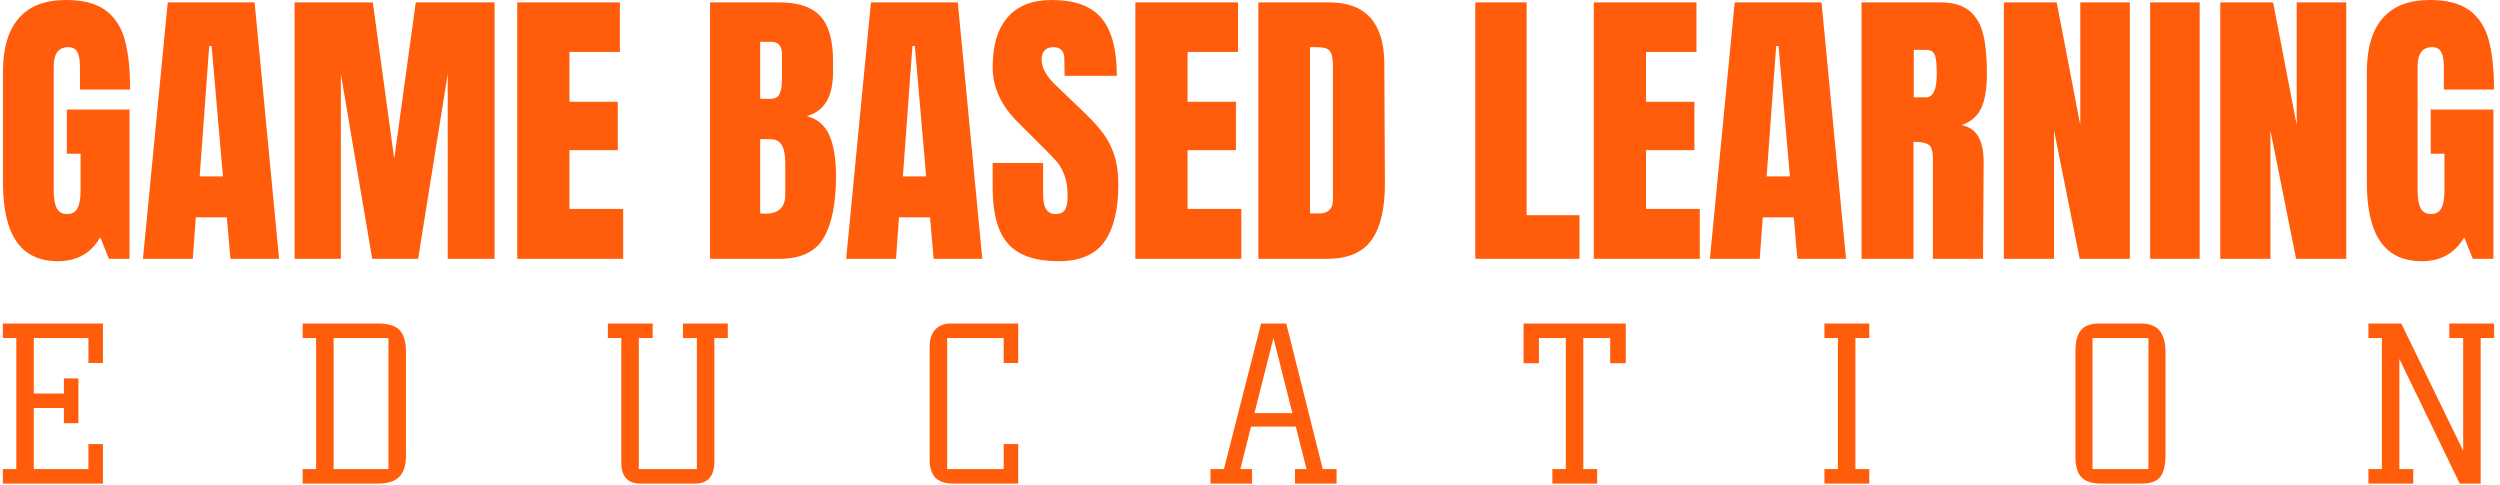
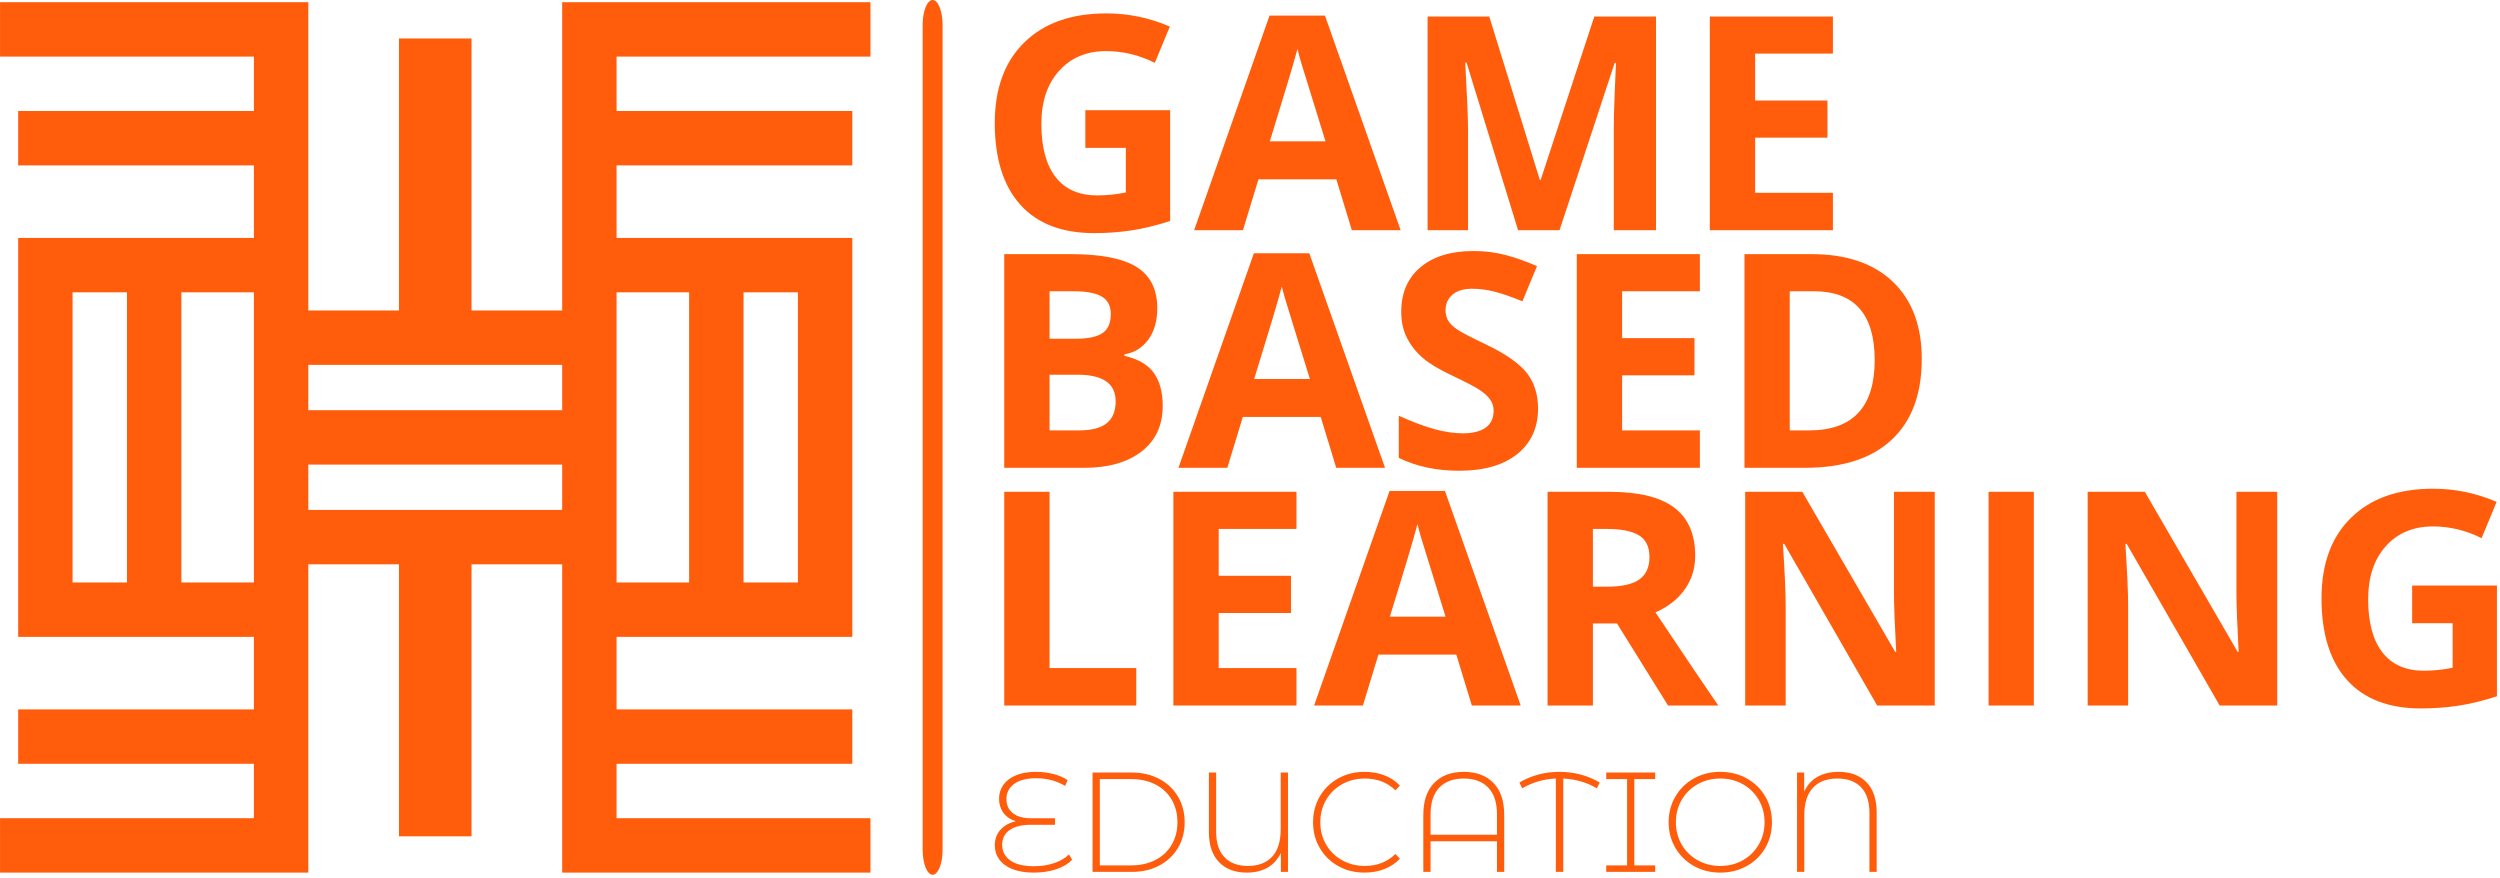
- <svg xmlns="http://www.w3.org/2000/svg" version="1.1" width="1000" height="194" viewBox="0 0 1000 194">
-   <g transform="matrix(1,0,0,1,-0.6060439,-0.1484287)">
-     <svg viewBox="0 0 396 77" data-background-color="#b5a9a4" preserveAspectRatio="xMidYMid meet" height="194" width="1000">
-       <g id="tight-bounds" transform="matrix(1,0,0,1,0.2399934,0.05891385)">
-         <svg viewBox="0 0 395.52 76.882" height="76.882" width="395.52">
+ <svg xmlns="http://www.w3.org/2000/svg" version="1.1" width="1000" height="351" viewBox="0 0 1000 351">
+   <g transform="matrix(1,0,0,1,-0.6060606,-0.5438156)">
+     <svg viewBox="0 0 396 139" data-background-color="#f9f9f9" preserveAspectRatio="xMidYMid meet" height="351" width="1000">
+       <g id="tight-bounds" transform="matrix(1,0,0,1,0.24,0.2153572)">
+         <svg viewBox="0 0 395.52 138.569" height="138.569" width="395.52">
          <g>
-             <svg viewBox="0 0 395.52 76.882" height="76.882" width="395.52">
+             <svg viewBox="0 0 657.438 230.332" height="138.569" width="395.52">
              <g>
-                 <svg viewBox="0 0 395.52 76.882" height="76.882" width="395.52">
+                 <rect width="5.25" height="230.332" x="242.926" y="0" fill="#ff5c0b" opacity="1" stroke-width="0" stroke="transparent" fill-opacity="1" class="rect-in-0" data-fill-palette-color="primary" rx="1%" id="in-0" data-palette-color="#ff5c0b" />
+               </g>
+               <g transform="matrix(1,0,0,1,261.918,0.572964)">
+                 <svg viewBox="0 0 395.52 229.186" height="229.186" width="395.52">
                  <g>
-                     <svg viewBox="0 0 395.52 76.882" height="76.882" width="395.52">
+                     <svg viewBox="0 0 395.52 229.186" height="229.186" width="395.52">
                      <g>
-                         <svg viewBox="0 0 395.52 76.882" height="76.882" width="395.52">
-                           <g>
-                             <svg viewBox="0 0 395.52 76.882" height="76.882" width="395.52">
-                               <g>
-                                 <svg viewBox="0 0 395.52 41.467" height="41.467" width="395.52">
-                                   <g transform="matrix(1,0,0,1,0,0)">
-                                     <svg width="395.52" viewBox="1.55 -43.35 417.26 43.75" height="41.467" data-palette-color="#ff5c0b">
-                                       <path d="M10.75 0.4Q6.1 0.4 3.83-2.88 1.55-6.15 1.55-12.8L1.55-12.8 1.55-31.3Q1.55-37.25 4.2-40.3 6.85-43.35 12.1-43.35L12.1-43.35Q16.35-43.35 18.7-41.65 21.05-39.95 21.95-36.7 22.85-33.45 22.85-28.35L22.85-28.35 14.45-28.35 14.45-32.2Q14.45-33.75 14.03-34.6 13.6-35.45 12.5-35.45L12.5-35.45Q10.05-35.45 10.05-32.25L10.05-32.25 10.05-11.45Q10.05-9.5 10.55-8.5 11.05-7.5 12.3-7.5L12.3-7.5Q13.55-7.5 14.05-8.5 14.55-9.5 14.55-11.45L14.55-11.45 14.55-17.6 12.25-17.6 12.25-25 22.75-25 22.75 0 19.3 0 17.85-3.6Q15.55 0.4 10.75 0.4L10.75 0.4ZM33.35 0L25 0 29.15-42.95 43.7-42.95 47.8 0 39.65 0 39.05-6.95 33.85-6.95 33.35 0ZM36.1-35.65L34.5-13.8 38.4-13.8 36.5-35.65 36.1-35.65ZM58.15 0L50.4 0 50.4-42.95 63.5-42.95 67.09-16.75 70.7-42.95 83.9-42.95 83.9 0 76.05 0 76.05-30.95 71.09 0 63.4 0 58.15-30.95 58.15 0ZM105.44 0L87.69 0 87.69-42.95 104.89-42.95 104.89-34.65 96.44-34.65 96.44-26.3 104.54-26.3 104.54-18.2 96.44-18.2 96.44-8.35 105.44-8.35 105.44 0ZM119.99 0L119.99-42.95 131.64-42.95Q136.34-42.95 138.46-40.65 140.59-38.35 140.59-33.15L140.59-33.15 140.59-31.25Q140.59-25.1 136.19-23.9L136.19-23.9Q138.89-23.2 139.99-20.65 141.09-18.1 141.09-13.9L141.09-13.9Q141.09-7.05 139.04-3.53 136.99 0 131.64 0L131.64 0 119.99 0ZM128.39-26.8L130.14-26.8Q131.24-26.8 131.64-27.63 132.04-28.45 132.04-29.95L132.04-29.95 132.04-34.25Q132.04-36.35 130.19-36.35L130.19-36.35 128.39-36.35 128.39-26.8ZM129.24-7.55Q132.59-7.55 132.59-10.75L132.59-10.75 132.59-16.1Q132.59-18.05 132.01-19.05 131.44-20.05 129.99-20.05L129.99-20.05 128.39-20.05 128.39-7.6 129.24-7.55ZM151.14 0L142.79 0 146.94-42.95 161.49-42.95 165.59 0 157.44 0 156.84-6.95 151.64-6.95 151.14 0ZM153.89-35.65L152.29-13.8 156.19-13.8 154.29-35.65 153.89-35.65ZM178.38 0.4Q172.53 0.4 169.93-2.5 167.33-5.4 167.33-11.85L167.33-11.85 167.33-16.05 175.78-16.05 175.78-10.7Q175.78-7.5 177.83-7.5L177.83-7.5Q178.98-7.5 179.43-8.18 179.88-8.85 179.88-10.45L179.88-10.45Q179.88-12.55 179.38-13.93 178.88-15.3 178.11-16.23 177.33-17.15 175.33-19.1L175.33-19.1 171.63-22.8Q167.33-27 167.33-32.1L167.33-32.1Q167.33-37.6 169.86-40.48 172.38-43.35 177.23-43.35L177.23-43.35Q183.03-43.35 185.58-40.28 188.13-37.2 188.13-30.65L188.13-30.65 179.38-30.65 179.33-33.6Q179.33-34.45 178.86-34.95 178.38-35.45 177.53-35.45L177.53-35.45Q176.53-35.45 176.03-34.9 175.53-34.35 175.53-33.4L175.53-33.4Q175.53-31.3 177.93-29.05L177.93-29.05 182.93-24.25Q184.68-22.55 185.83-21.03 186.98-19.5 187.68-17.43 188.38-15.35 188.38-12.5L188.38-12.5Q188.38-6.15 186.06-2.88 183.73 0.4 178.38 0.4L178.38 0.4ZM208.98 0L191.23 0 191.23-42.95 208.43-42.95 208.43-34.65 199.98-34.65 199.98-26.3 208.08-26.3 208.08-18.2 199.98-18.2 199.98-8.35 208.98-8.35 208.98 0ZM211.83 0L211.83-42.95 223.68-42.95Q228.28-42.95 230.58-40.4 232.88-37.85 232.93-32.85L232.93-32.85 233.03-12.75Q233.08-6.4 230.83-3.2 228.58 0 223.38 0L223.38 0 211.83 0ZM220.48-7.6L221.98-7.6Q224.33-7.6 224.33-9.9L224.33-9.9 224.33-32.05Q224.33-33.5 224.1-34.23 223.88-34.95 223.28-35.2 222.68-35.45 221.43-35.45L221.43-35.45 220.48-35.45 220.48-7.6ZM265.62 0L248.17 0 248.17-42.95 256.77-42.95 256.77-7.3 265.62-7.3 265.62 0ZM285.77 0L268.02 0 268.02-42.95 285.22-42.95 285.22-34.65 276.77-34.65 276.77-26.3 284.87-26.3 284.87-18.2 276.77-18.2 276.77-8.35 285.77-8.35 285.77 0ZM295.82 0L287.47 0 291.62-42.95 306.17-42.95 310.27 0 302.12 0 301.52-6.95 296.32-6.95 295.82 0ZM298.57-35.65L296.97-13.8 300.87-13.8 298.97-35.65 298.57-35.65ZM312.87 0L312.87-42.95 326.07-42.95Q329.22-42.95 330.94-41.53 332.67-40.1 333.27-37.52 333.87-34.95 333.87-30.95L333.87-30.95Q333.87-27.3 332.92-25.25 331.97-23.2 329.62-22.4L329.62-22.4Q331.57-22 332.44-20.45 333.32-18.9 333.32-16.25L333.32-16.25 333.22 0 324.82 0 324.82-16.8Q324.82-18.6 324.12-19.1 323.42-19.6 321.57-19.6L321.57-19.6 321.57 0 312.87 0ZM321.62-27.05L323.67-27.05Q325.47-27.05 325.47-30.95L325.47-30.95Q325.47-32.65 325.32-33.5 325.17-34.35 324.77-34.68 324.37-35 323.62-35L323.62-35 321.62-35 321.62-27.05ZM345.11 0L336.71 0 336.71-42.95 345.56-42.95 349.51-22.4 349.51-42.95 357.81-42.95 357.81 0 349.41 0 345.11-21.5 345.11 0ZM369.51 0L361.21 0 361.21-42.95 369.51-42.95 369.51 0ZM381.36 0L372.96 0 372.96-42.95 381.81-42.95 385.76-22.4 385.76-42.95 394.06-42.95 394.06 0 385.66 0 381.36-21.5 381.36 0ZM406.71 0.4Q402.06 0.4 399.78-2.88 397.51-6.15 397.51-12.8L397.51-12.8 397.51-31.3Q397.51-37.25 400.16-40.3 402.81-43.35 408.06-43.35L408.06-43.35Q412.31-43.35 414.66-41.65 417.01-39.95 417.91-36.7 418.81-33.45 418.81-28.35L418.81-28.35 410.41-28.35 410.41-32.2Q410.41-33.75 409.98-34.6 409.56-35.45 408.46-35.45L408.46-35.45Q406.01-35.45 406.01-32.25L406.01-32.25 406.01-11.45Q406.01-9.5 406.51-8.5 407.01-7.5 408.26-7.5L408.26-7.5Q409.51-7.5 410.01-8.5 410.51-9.5 410.51-11.45L410.51-11.45 410.51-17.6 408.21-17.6 408.21-25 418.71-25 418.71 0 415.26 0 413.81-3.6Q411.51 0.4 406.71 0.4L406.71 0.4Z" opacity="1" transform="matrix(1,0,0,1,0,0)" fill="#ff5c0b" class="undefined-text-0" data-fill-palette-color="primary" id="text-0" />
-                                     </svg>
-                                   </g>
-                                 </svg>
-                               </g>
-                               <g transform="matrix(1,0,0,1,0,51.25583)">
-                                 <svg viewBox="0 0 395.52 25.626" height="25.626" width="395.52">
-                                   <g transform="matrix(1,0,0,1,0,0)">
-                                     <svg width="395.52" viewBox="3.25 -37.5 583.73 37.5" height="25.626" data-palette-color="#35185a">
-                                       <g class="undefined-text-1" data-fill-palette-color="secondary" id="text-1">
-                                         <path d="M17.55-24.65L20.95-24.65 20.95-14.15 17.55-14.15 17.55-17.7 10.5-17.7 10.5-3.4 23.3-3.4 23.3-9.25 26.7-9.25 26.7 0 3.25 0 3.25-3.4 6.4-3.4 6.4-34.1 3.25-34.1 3.25-37.5 26.7-37.5 26.7-28.25 23.3-28.25 23.3-34.1 10.5-34.1 10.5-21.1 17.55-21.1 17.55-24.65ZM73.5-37.5L91.15-37.5Q94.85-37.5 96.28-35.88 97.7-34.25 97.7-30.95L97.7-30.95 97.7-6.55Q97.7-3.1 96.1-1.55 94.5 0 91.15 0L91.15 0 73.5 0 73.5-3.4 76.65-3.4 76.65-34.1 73.5-34.1 73.5-37.5ZM93.6-3.4L93.6-34.1 80.75-34.1 80.75-3.4 93.6-3.4ZM165.46 0L152.61 0Q148.16 0 148.16-4.95L148.16-4.95 148.16-34.1 145.01-34.1 145.01-37.5 155.51-37.5 155.51-34.1 152.26-34.1 152.26-3.4 165.86-3.4 165.86-34.1 162.61-34.1 162.61-37.5 173.11-37.5 173.11-34.1 169.96-34.1 169.96-5.2Q169.96 0 165.46 0L165.46 0ZM237.76-3.4L237.76-9.25 241.16-9.25 241.16 0 225.81 0Q221.61 0 220.71-3.3L220.71-3.3Q220.41-4.25 220.41-5.35L220.41-5.35 220.41-32.1Q220.41-35.75 222.96-37L222.96-37Q223.91-37.5 225.31-37.5L225.31-37.5 241.16-37.5 241.16-28.25 237.76-28.25 237.76-34.1 224.51-34.1 224.51-3.4 237.76-3.4ZM296.51-16.5L305.41-16.5 300.96-34.1 296.51-16.5ZM312.51-3.4L315.76-3.4 315.76 0 306.01 0 306.01-3.4 308.71-3.4 306.21-13.35 295.71-13.35 293.21-3.4 295.96-3.4 295.96 0 286.21 0 286.21-3.4 289.36-3.4 298.06-37.5 303.96-37.5 312.51-3.4ZM366.32 0L366.32-3.4 369.47-3.4 369.47-34.1 363.17-34.1 363.17-28.2 359.57-28.2 359.57-37.5 383.52-37.5 383.52-28.2 379.87-28.2 379.87-34.1 373.57-34.1 373.57-3.4 376.82-3.4 376.82 0 366.32 0ZM437.32-34.1L437.32-3.4 440.57-3.4 440.57 0 430.07 0 430.07-3.4 433.22-3.4 433.22-34.1 430.07-34.1 430.07-37.5 440.57-37.5 440.57-34.1 437.32-34.1ZM494.43-37.5L504.18-37.5Q507.23-37.5 508.6-35.83 509.98-34.15 509.98-30.85L509.98-30.85 509.98-6.8Q509.98-3.2 508.78-1.6 507.58 0 504.43 0L504.43 0 494.83 0Q490.03 0 489.18-3.6L489.18-3.6Q488.88-4.7 488.88-6.05L488.88-6.05 488.88-30.85Q488.88-34.2 489.98-35.7L489.98-35.7Q491.23-37.5 494.43-37.5L494.43-37.5ZM492.88-34.1L492.88-3.4 505.98-3.4 505.98-34.1 492.88-34.1ZM586.98-37.5L586.98-34.1 583.83-34.1 583.83 0 578.93 0 564.78-29.2 564.78-3.4 568.03-3.4 568.03 0 557.53 0 557.53-3.4 560.68-3.4 560.68-34.1 557.53-34.1 557.53-37.5 565.23-37.5 579.73-7.7 579.73-34.1 576.48-34.1 576.48-37.5 586.98-37.5Z" fill="#ff5c0b" data-fill-palette-color="primary" />
-                                       </g>
-                                     </svg>
-                                   </g>
-                                 </svg>
+                         <svg viewBox="0 0 395.52 188.915" height="188.915" width="395.52">
+                           <g transform="matrix(1,0,0,1,0,0)">
+                             <svg width="395.52" viewBox="2.91 -36.21 250.9 116.09" height="188.915" data-palette-color="#ff5c0b">
+                               <svg />
+                               <svg />
+                               <svg />
+                               <g class="undefined-text-0" data-fill-palette-color="primary" id="text-0">
+                                 <path d="M18.04-13.75v-6.29h14.16v18.5c-2.293 0.747-4.453 1.273-6.48 1.58-2.027 0.3-4.097 0.45-6.21 0.45v0c-5.387 0-9.5-1.583-12.34-4.75-2.84-3.167-4.26-7.713-4.26-13.64v0c0-5.76 1.647-10.25 4.94-13.47 3.293-3.227 7.863-4.84 13.71-4.84v0c3.66 0 7.19 0.733 10.59 2.2v0l-2.51 6.06c-2.607-1.307-5.317-1.96-8.13-1.96v0c-3.273 0-5.893 1.1-7.86 3.3-1.973 2.193-2.96 5.147-2.96 8.86v0c0 3.873 0.793 6.833 2.38 8.88 1.587 2.04 3.897 3.06 6.93 3.06v0c1.573 0 3.173-0.163 4.8-0.49v0-7.45zM70.7 0h-8.15l-2.59-8.5h-13.01l-2.59 8.5h-8.15l12.59-35.84h9.26zM48.85-14.84h9.3c-2.387-7.7-3.733-12.057-4.04-13.07-0.3-1.007-0.513-1.803-0.64-2.39v0c-0.54 2.087-2.08 7.24-4.62 15.46zM97.24 0h-6.93l-8.6-28h-0.22c0.313 5.693 0.47 9.493 0.47 11.4v0 16.6h-6.76v-35.69h10.3l8.45 27.29h0.14l8.96-27.29h10.3v35.69h-7.05v-16.89c0-0.8 0.013-1.72 0.04-2.76 0.02-1.047 0.13-3.813 0.33-8.3v0h-0.22zM142.9-6.25v6.25h-20.56v-35.69h20.56v6.2h-12.99v7.83h12.08v6.21h-12.08v9.2z" fill="#ff5c0b" fill-rule="nonzero" stroke="none" stroke-width="1" stroke-linecap="butt" stroke-linejoin="miter" stroke-miterlimit="10" stroke-dasharray="" stroke-dashoffset="0" font-family="none" font-weight="none" font-size="none" text-anchor="none" style="mix-blend-mode: normal" data-fill-palette-color="primary" opacity="1" />
+                                 <path transform="translate(0,39.69)" d="M4.49 0v-35.69h11.11c5.06 0 8.733 0.72 11.02 2.16 2.287 1.44 3.43 3.73 3.43 6.87v0c0 2.133-0.5 3.883-1.5 5.25-1 1.367-2.33 2.187-3.99 2.46v0 0.25c2.26 0.507 3.893 1.45 4.9 2.83 1 1.387 1.5 3.227 1.5 5.52v0c0 3.253-1.177 5.793-3.53 7.62-2.353 1.82-5.547 2.73-9.58 2.73v0zM12.06-29.49v7.93h4.4c2.047 0 3.53-0.317 4.45-0.95 0.92-0.633 1.38-1.683 1.38-3.15v0c0-1.367-0.5-2.347-1.5-2.94-1-0.593-2.583-0.89-4.75-0.89v0zM16.75-15.55h-4.69v9.3h4.93c2.087 0 3.627-0.4 4.62-1.2 0.993-0.793 1.49-2.013 1.49-3.66v0c0-2.96-2.117-4.44-6.35-4.44zM68.09 0h-8.15l-2.59-8.5h-13.01l-2.59 8.5h-8.16l12.6-35.84h9.25zM46.24-14.84h9.3c-2.393-7.7-3.74-12.057-4.04-13.07-0.3-1.007-0.517-1.803-0.65-2.39v0c-0.533 2.087-2.07 7.24-4.61 15.46zM93.65-9.91v0c0 3.22-1.16 5.76-3.48 7.62-2.32 1.853-5.547 2.78-9.68 2.78v0c-3.807 0-7.173-0.717-10.1-2.15v0-7.03c2.407 1.073 4.443 1.83 6.11 2.27 1.667 0.44 3.193 0.66 4.58 0.66v0c1.66 0 2.933-0.317 3.82-0.95 0.887-0.64 1.33-1.587 1.33-2.84v0c0-0.7-0.197-1.32-0.59-1.86-0.387-0.547-0.96-1.073-1.72-1.58-0.753-0.507-2.293-1.313-4.62-2.42v0c-2.18-1.02-3.817-2.003-4.91-2.95-1.093-0.947-1.963-2.047-2.61-3.3-0.653-1.253-0.98-2.717-0.98-4.39v0c0-3.16 1.07-5.643 3.21-7.45 2.14-1.807 5.1-2.71 8.88-2.71v0c1.853 0 3.623 0.22 5.31 0.66 1.68 0.44 3.44 1.06 5.28 1.86v0l-2.44 5.88c-1.907-0.78-3.48-1.323-4.72-1.63-1.247-0.313-2.473-0.47-3.68-0.47v0c-1.433 0-2.53 0.333-3.29 1-0.767 0.667-1.15 1.54-1.15 2.62v0c0 0.667 0.153 1.247 0.46 1.74 0.313 0.5 0.807 0.98 1.48 1.44 0.673 0.467 2.273 1.3 4.8 2.5v0c3.333 1.6 5.62 3.2 6.86 4.8 1.233 1.607 1.85 3.573 1.85 5.9zM120.68-6.25v6.25h-20.56v-35.69h20.56v6.2h-12.99v7.83h12.09v6.21h-12.09v9.2zM157.74-18.19v0c0 5.873-1.673 10.373-5.02 13.5-3.34 3.127-8.17 4.69-14.49 4.69v0h-10.1v-35.69h11.2c5.827 0 10.353 1.537 13.58 4.61 3.22 3.08 4.83 7.377 4.83 12.89zM149.88-17.99v0c0-7.667-3.387-11.5-10.16-11.5v0h-4.03v23.24h3.25c7.293 0 10.94-3.913 10.94-11.74z" fill="#ff5c0b" fill-rule="nonzero" stroke="none" stroke-width="1" stroke-linecap="butt" stroke-linejoin="miter" stroke-miterlimit="10" stroke-dasharray="" stroke-dashoffset="0" font-family="none" font-weight="none" font-size="none" text-anchor="none" style="mix-blend-mode: normal" data-fill-palette-color="primary" opacity="1" />
+                                 <path transform="translate(0,79.39)" d="M26.54 0h-22.05v-35.69h7.57v29.44h14.48zM53.3-6.25v6.25h-20.56v-35.69h20.56v6.2h-12.99v7.83h12.08v6.21h-12.08v9.2zM90.75 0h-8.16l-2.59-8.5h-13.01l-2.59 8.5h-8.15l12.6-35.84h9.25zM68.9-14.84h9.3c-2.393-7.7-3.74-12.057-4.04-13.07-0.3-1.007-0.517-1.803-0.65-2.39v0c-0.533 2.087-2.07 7.24-4.61 15.46zM102.81-29.49v9.64h2.44c2.393 0 4.16-0.397 5.3-1.19 1.14-0.8 1.71-2.053 1.71-3.76v0c0-1.693-0.583-2.9-1.75-3.62-1.167-0.713-2.97-1.07-5.41-1.07v0zM106.84-13.7h-4.03v13.7h-7.57v-35.69h10.4c4.853 0 8.443 0.883 10.77 2.65 2.327 1.76 3.49 4.44 3.49 8.04v0c0 2.1-0.58 3.967-1.74 5.6-1.153 1.64-2.787 2.923-4.9 3.85v0c5.367 8.02 8.863 13.203 10.49 15.55v0h-8.39zM159.91-35.69v35.69h-9.62l-15.52-27h-0.22c0.307 4.767 0.46 8.167 0.46 10.2v0 16.8h-6.76v-35.69h9.54l15.51 26.73h0.17c-0.247-4.64-0.37-7.92-0.37-9.84v0-16.89zM176.46 0h-7.56v-35.69h7.56zM217.11-35.69v35.69h-9.61l-15.53-27h-0.22c0.307 4.767 0.46 8.167 0.46 10.2v0 16.8h-6.76v-35.69h9.55l15.5 26.73h0.17c-0.247-4.64-0.37-7.92-0.37-9.84v0-16.89zM239.65-13.75v-6.29h14.16v18.5c-2.293 0.747-4.453 1.273-6.48 1.58-2.027 0.3-4.1 0.45-6.22 0.45v0c-5.387 0-9.5-1.583-12.34-4.75-2.84-3.167-4.26-7.713-4.26-13.64v0c0-5.76 1.65-10.25 4.95-13.47 3.293-3.227 7.86-4.84 13.7-4.84v0c3.667 0 7.2 0.733 10.6 2.2v0l-2.51 6.06c-2.607-1.307-5.317-1.96-8.13-1.96v0c-3.273 0-5.897 1.1-7.87 3.3-1.967 2.193-2.95 5.147-2.95 8.86v0c0 3.873 0.793 6.833 2.38 8.88 1.587 2.04 3.893 3.06 6.92 3.06v0c1.58 0 3.183-0.163 4.81-0.49v0-7.45z" fill="#ff5c0b" fill-rule="nonzero" stroke="none" stroke-width="1" stroke-linecap="butt" stroke-linejoin="miter" stroke-miterlimit="10" stroke-dasharray="" stroke-dashoffset="0" font-family="none" font-weight="none" font-size="none" text-anchor="none" style="mix-blend-mode: normal" data-fill-palette-color="primary" opacity="1" />
                              </g>
                            </svg>
                          </g>
                        </svg>
                      </g>
-                       <g />
+                       <g transform="matrix(1,0,0,1,0,202.658)">
+                         <svg viewBox="0 0 232.21 26.528" height="26.528" width="232.21">
+                           <g transform="matrix(1,0,0,1,0,0)">
+                             <svg width="232.21" viewBox="2.95 -35.25 310.73 35.5" height="26.528" data-palette-color="#ff5c0b">
+                               <path d="M29.1-6.15L30.2-4.25Q28.1-2.1 24.55-0.93 21 0.25 16.7 0.25L16.7 0.25Q12.25 0.25 9.18-0.98 6.1-2.2 4.53-4.38 2.95-6.55 2.95-9.35L2.95-9.35Q2.95-12.65 4.95-14.85 6.95-17.05 10.35-17.85L10.35-17.85Q7.55-18.7 6-20.8 4.45-22.9 4.45-25.85L4.45-25.85Q4.45-28.5 5.93-30.63 7.4-32.75 10.33-34 13.25-35.25 17.45-35.25L17.45-35.25Q20.6-35.25 23.55-34.5 26.5-33.75 28.6-32.35L28.6-32.35 27.75-30.3Q23.15-33 17.55-33L17.55-33Q12.45-33 9.75-30.98 7.05-28.95 7.05-25.7L7.05-25.7Q7.05-22.45 9.33-20.68 11.6-18.9 15.65-18.9L15.65-18.9 24.15-18.9 24.15-16.6 15.55-16.6Q10.95-16.6 8.25-14.8 5.55-13 5.55-9.5L5.55-9.5Q5.55-6.05 8.4-4.03 11.25-2 16.8-2L16.8-2Q20.65-2 23.88-3.1 27.1-4.2 29.1-6.15L29.1-6.15ZM37.4 0L37.4-35 51.25-35Q56.7-35 60.92-32.75 65.15-30.5 67.5-26.53 69.85-22.55 69.85-17.5L69.85-17.5Q69.85-12.45 67.5-8.47 65.15-4.5 60.92-2.25 56.7 0 51.25 0L51.25 0 37.4 0ZM39.95-2.3L51.05-2.3Q55.9-2.3 59.6-4.23 63.3-6.15 65.3-9.6 67.3-13.05 67.3-17.5L67.3-17.5Q67.3-21.95 65.3-25.4 63.3-28.85 59.6-30.78 55.9-32.7 51.05-32.7L51.05-32.7 39.95-32.7 39.95-2.3ZM103.69-35L106.25-35 106.25 0 103.75 0 103.75-6.7Q102.09-3.25 99.05-1.5 96 0.25 91.75 0.25L91.75 0.25Q85.5 0.25 81.94-3.45 78.39-7.15 78.39-14.05L78.39-14.05 78.39-35 80.94-35 80.94-14.15Q80.94-8.25 83.87-5.18 86.8-2.1 92.14-2.1L92.14-2.1Q97.64-2.1 100.67-5.35 103.69-8.6 103.69-15.05L103.69-15.05 103.69-35ZM133.24 0.25Q128.09 0.25 123.97-2.05 119.84-4.35 117.47-8.4 115.09-12.45 115.09-17.5L115.09-17.5Q115.09-22.55 117.47-26.6 119.84-30.65 123.97-32.95 128.09-35.25 133.24-35.25L133.24-35.25Q137.04-35.25 140.24-34.02 143.44-32.8 145.69-30.4L145.69-30.4 144.09-28.75Q139.89-32.9 133.34-32.9L133.34-32.9Q128.94-32.9 125.34-30.9 121.74-28.9 119.69-25.38 117.64-21.85 117.64-17.5L117.64-17.5Q117.64-13.15 119.69-9.63 121.74-6.1 125.34-4.1 128.94-2.1 133.34-2.1L133.34-2.1Q139.84-2.1 144.09-6.3L144.09-6.3 145.69-4.65Q143.44-2.25 140.22-1 136.99 0.25 133.24 0.25L133.24 0.25ZM168.19-35.25Q174.84-35.25 178.64-31.35 182.44-27.45 182.44-20.05L182.44-20.05 182.44 0 179.89 0 179.89-10.8 156.49-10.8 156.49 0 153.94 0 153.94-20.05Q153.94-27.45 157.77-31.35 161.59-35.25 168.19-35.25L168.19-35.25ZM156.49-13.1L179.89-13.1 179.89-20.3Q179.89-26.5 176.82-29.7 173.74-32.9 168.19-32.9L168.19-32.9Q162.64-32.9 159.57-29.7 156.49-26.5 156.49-20.3L156.49-20.3 156.49-13.1ZM216.09-31.5L215.09-29.45Q209.84-32.55 203.24-32.9L203.24-32.9 203.24 0 200.64 0 200.64-32.9Q194.29-32.65 188.79-29.45L188.79-29.45 187.79-31.5Q194.19-35.25 201.89-35.25L201.89-35.25Q209.69-35.25 216.09-31.5L216.09-31.5ZM235.64-32.7L228.29-32.7 228.29-2.3 235.64-2.3 235.64 0 218.39 0 218.39-2.3 225.74-2.3 225.74-32.7 218.39-32.7 218.39-35 235.64-35 235.64-32.7ZM258.58 0.25Q253.43 0.25 249.28-2.08 245.13-4.4 242.76-8.45 240.38-12.5 240.38-17.5L240.38-17.5Q240.38-22.5 242.76-26.55 245.13-30.6 249.28-32.93 253.43-35.25 258.58-35.25L258.58-35.25Q263.73-35.25 267.88-32.95 272.03-30.65 274.41-26.6 276.78-22.55 276.78-17.5L276.78-17.5Q276.78-12.45 274.41-8.4 272.03-4.35 267.88-2.05 263.73 0.25 258.58 0.25L258.58 0.25ZM258.58-2.1Q262.98-2.1 266.53-4.1 270.08-6.1 272.13-9.63 274.18-13.15 274.18-17.5L274.18-17.5Q274.18-21.85 272.13-25.38 270.08-28.9 266.53-30.9 262.98-32.9 258.58-32.9L258.58-32.9Q254.18-32.9 250.61-30.9 247.03-28.9 244.98-25.38 242.93-21.85 242.93-17.5L242.93-17.5Q242.93-13.15 244.98-9.63 247.03-6.1 250.61-4.1 254.18-2.1 258.58-2.1L258.58-2.1ZM300.28-35.25Q306.58-35.25 310.13-31.55 313.68-27.85 313.68-20.95L313.68-20.95 313.68 0 311.13 0 311.13-20.85Q311.13-26.75 308.18-29.83 305.23-32.9 299.83-32.9L299.83-32.9Q294.28-32.9 291.23-29.65 288.18-26.4 288.18-19.95L288.18-19.95 288.18 0 285.63 0 285.63-35 288.13-35 288.13-28.25Q289.73-31.75 292.83-33.5 295.93-35.25 300.28-35.25L300.28-35.25Z" opacity="1" transform="matrix(1,0,0,1,0,0)" fill="#ff5c0b" class="undefined-text-1" data-fill-palette-color="secondary" id="text-1" />
+                             </svg>
+                           </g>
+                         </svg>
+                       </g>
+                     </svg>
+                   </g>
+                 </svg>
+               </g>
+               <g transform="matrix(1,0,0,1,0,0.572964)">
+                 <svg viewBox="0 0 229.183 229.186" height="229.186" width="229.183">
+                   <g>
+                     <svg version="1.1" x="0" y="0" viewBox="1.947 1.947 96.106 96.107" enable-background="new 0 0 100 100" xml:space="preserve" height="229.186" width="229.183" class="icon-icon-0" data-fill-palette-color="accent" id="icon-0">
+                       <path d="M98.053 7.954V1.947H70.021h-6.006v6.007 6.007 6.006 8.009 6.007 2.001H54.004V5.951h-8.008v30.033H35.984v-2.001-6.007-8.009-6.006V7.954 1.947h-6.006H1.947v6.007h28.031v6.007H3.949v6.006h26.029v8.009H3.949v4.004 2.003 32.035 6.006h6.007 6.007 6.006 8.009v8.01H3.949v6.006h26.029v6.008H1.947v6.006h34.037v-0.001-6.005-6.008-6.006-8.01-6.006-2.002h10.012v30.033h8.008V64.016h10.012v2.002 6.006 8.01 6.006 6.008 6.005 0.001h34.037v-6.006H70.021v-6.008h26.029v-6.006H70.021v-8.01h8.01 6.006 6.006 6.008v-6.006V33.983 31.98v-4.004H70.021v-8.009h26.029v-6.006H70.021V7.954H98.053zM64.016 41.991v5.006H35.984v-5.006H64.016zM9.956 66.018V33.983h6.007v32.035H9.956zM29.978 66.018h-8.009V33.983h8.009v2.001 6.007 16.018 6.007V66.018zM35.984 58.009v-5.005h28.032v5.005H35.984zM90.043 66.018h-6.006V33.983h6.006V66.018zM78.031 33.983v32.035h-8.01v-2.002-6.007V41.991v-6.007-2.001H78.031z" fill="#ff5c0b" data-fill-palette-color="accent" />
                    </svg>
                  </g>
                </svg>
              </g>
            </svg>
          </g>
          <defs />
        </svg>
-         <rect width="395.52" height="76.882" fill="none" stroke="none" visibility="hidden" />
+         <rect width="395.52" height="138.569" fill="none" stroke="none" visibility="hidden" />
      </g>
    </svg>
  </g>
</svg>
